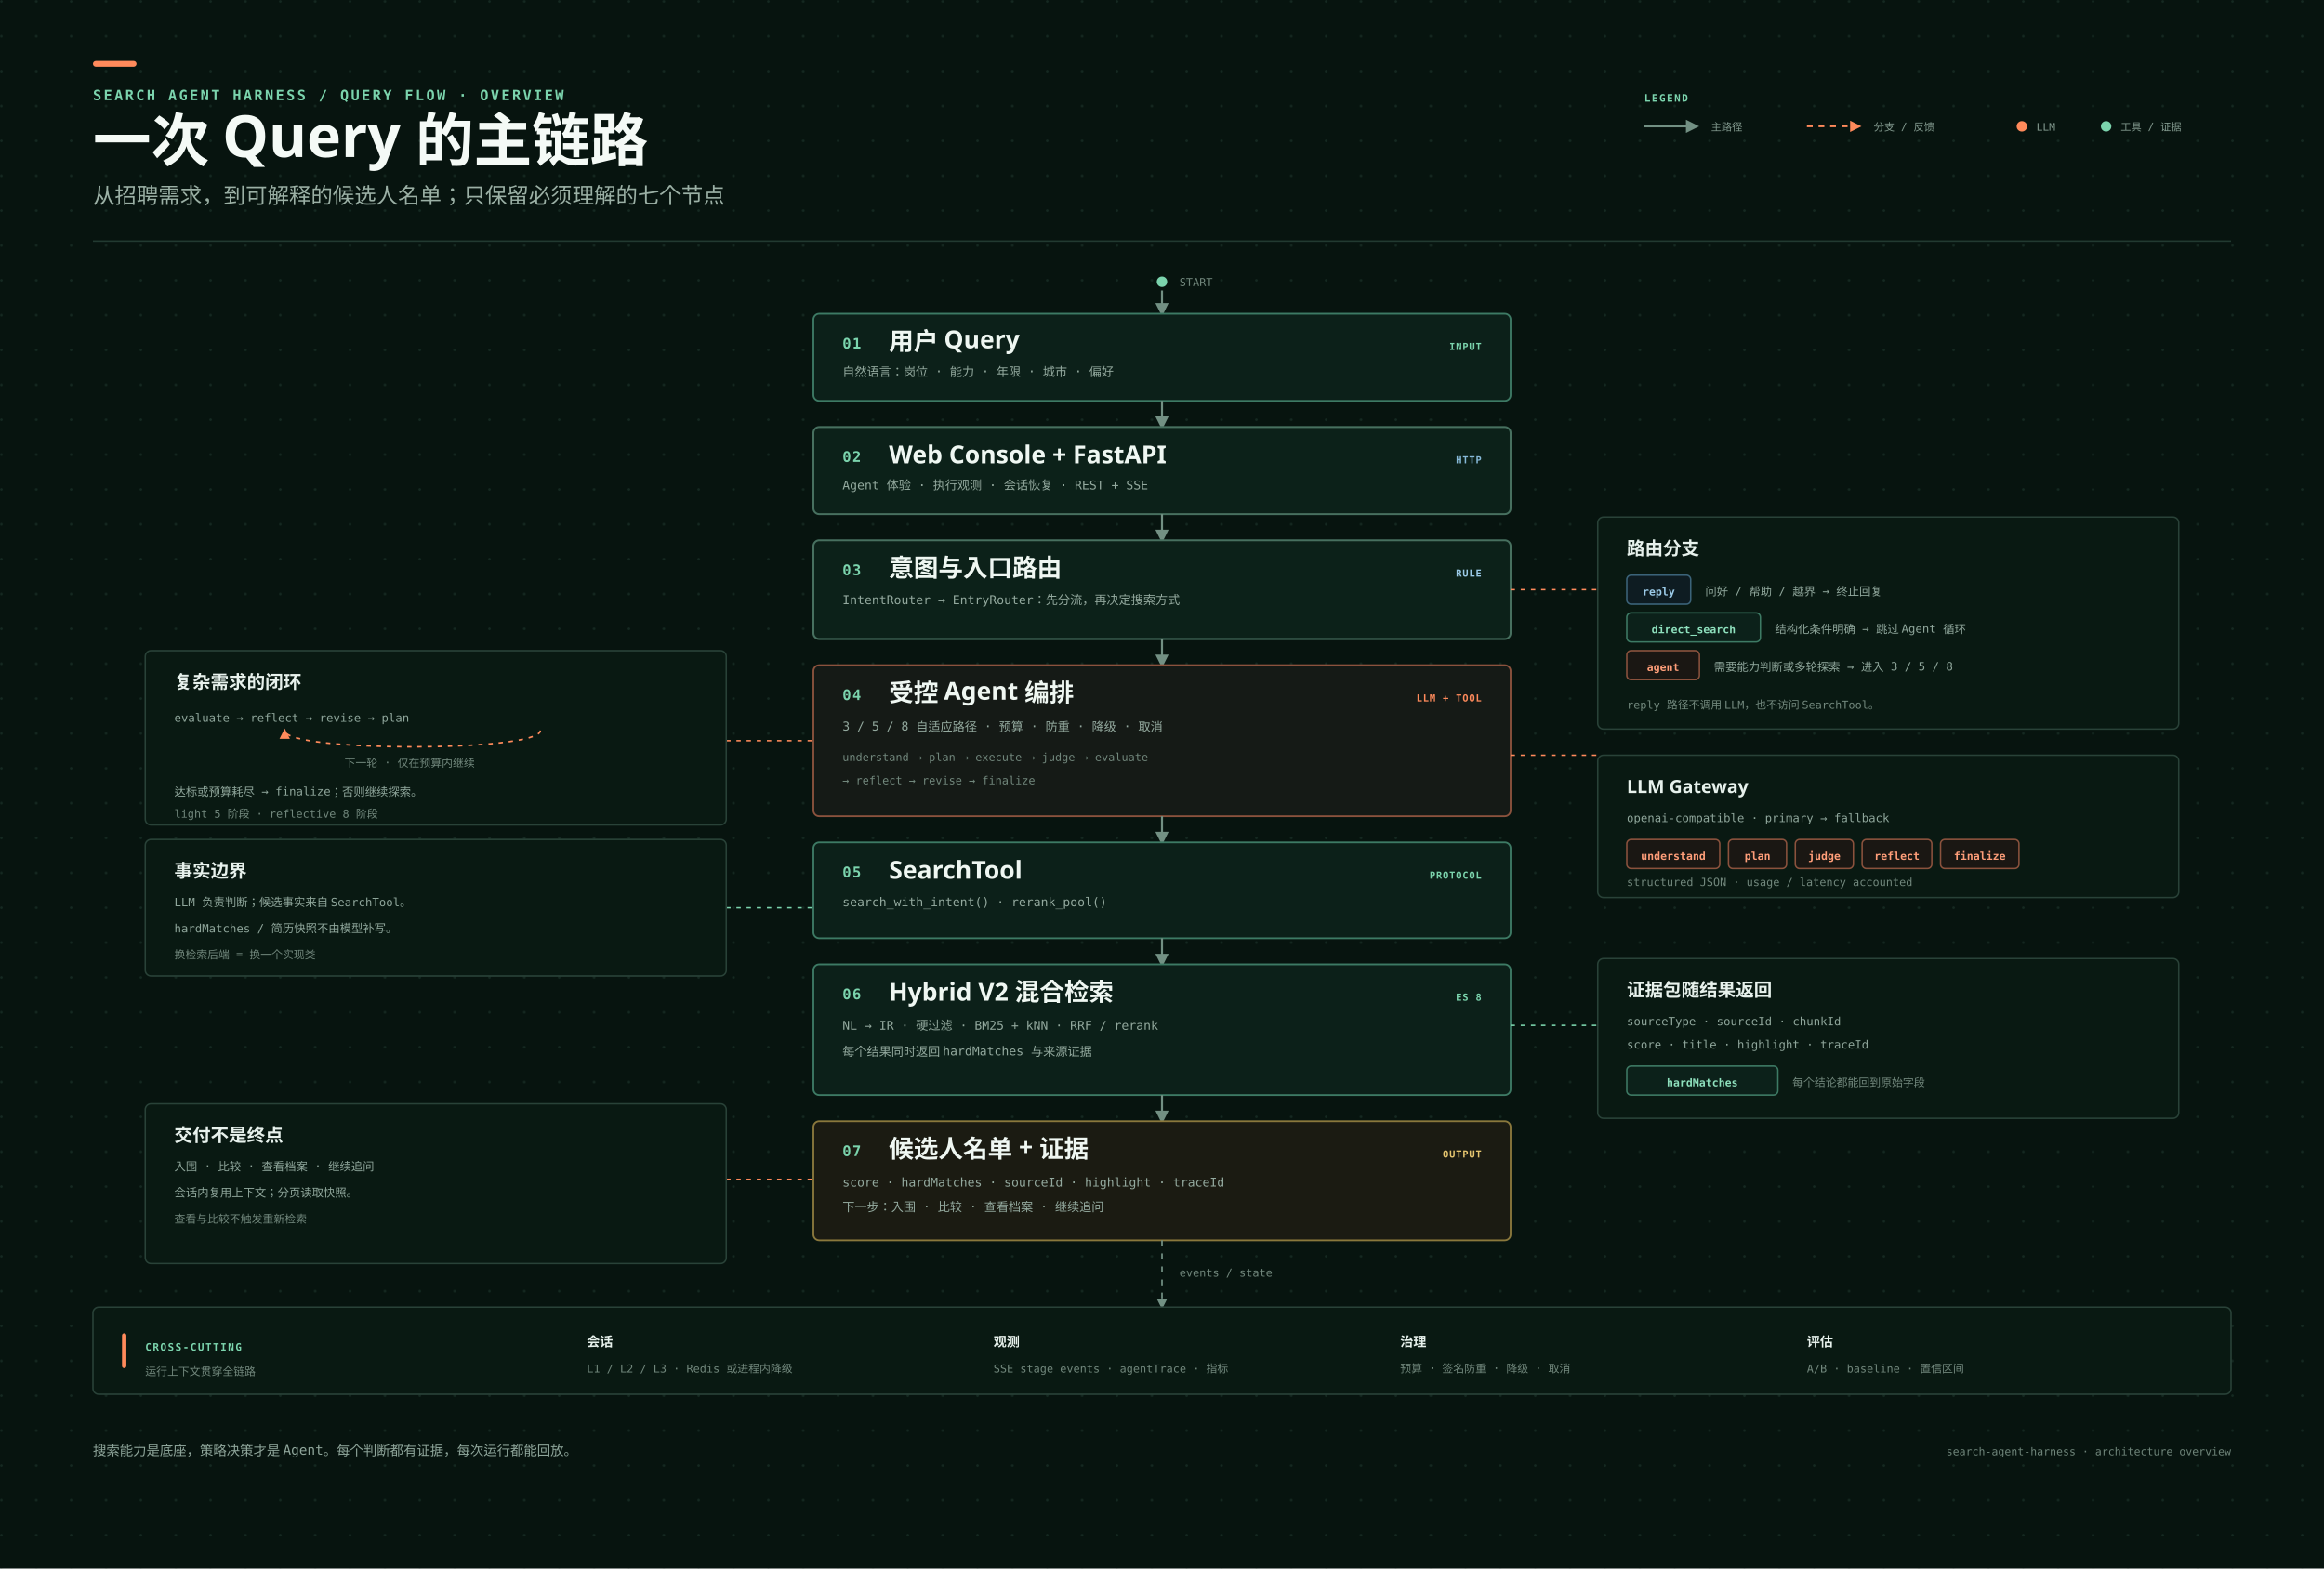
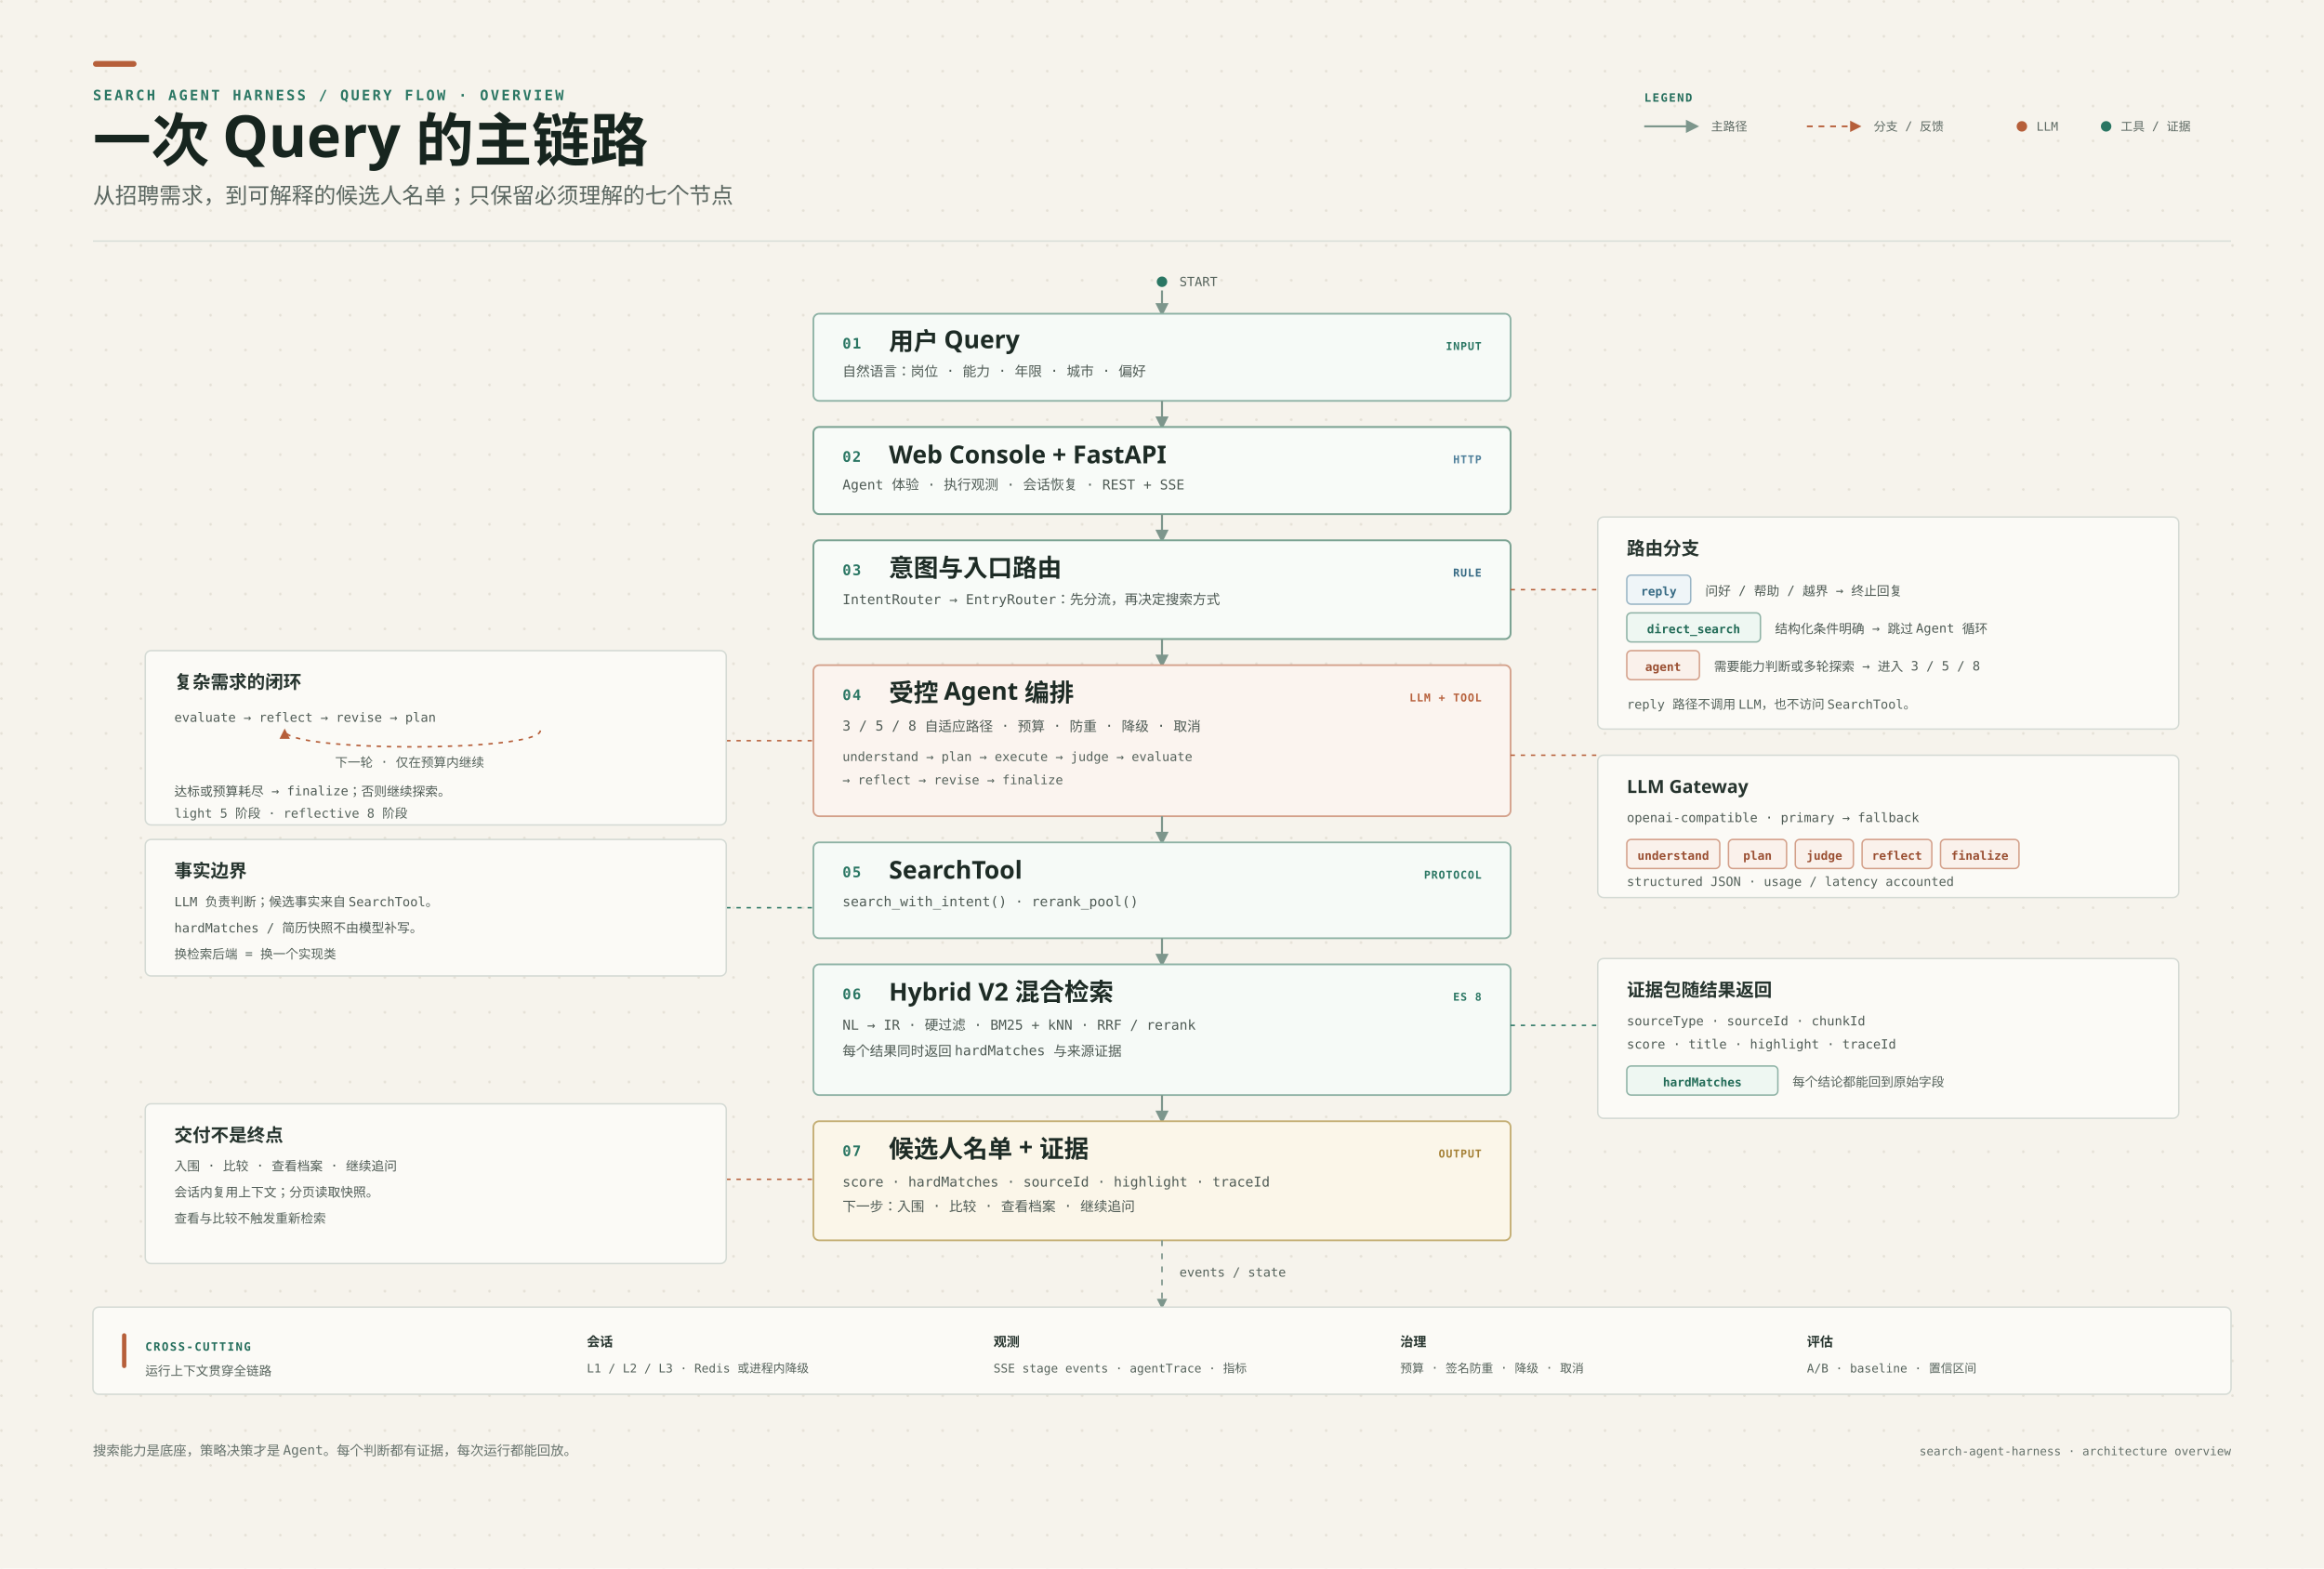
<svg xmlns="http://www.w3.org/2000/svg" width="1600" height="1080" viewBox="0 0 1600 1080" role="img" aria-labelledby="title desc" lang="zh-CN">
  <defs>
    <style type="text/css">
text { font-family: Aptos, 'Segoe UI', 'PingFang SC', 'Microsoft YaHei', sans-serif; }
- svg { fill: #e7f1ec; }
+ svg { fill: #26342e; }
.mono { font-family: 'Cascadia Mono', Consolas, monospace; }
- .kicker { font-family: 'Cascadia Mono', Consolas, monospace; font-size: 9.8px; font-weight: 650; fill: #7bd4ad; letter-spacing: 1.5px; }
- .h1 { font-size: 40px; font-weight: 650; fill: #f4faf6; }
- .sub { font-size: 15px; fill: #9bb0a5; }
- .legend { font-family: 'Cascadia Mono', Consolas, monospace; font-size: 7.2px; fill: #82998e; }
- .nNum { font-family: 'Cascadia Mono', Consolas, monospace; font-size: 10px; font-weight: 650; fill: #7bd4ad; letter-spacing: .8px; }
- .nTitle { font-size: 17px; font-weight: 650; fill: #eff7f2; }
- .nSub { font-family: 'Cascadia Mono', Consolas, monospace; font-size: 8.4px; fill: #93a99e; }
- .nMono { font-family: 'Cascadia Mono', Consolas, monospace; font-size: 7.6px; fill: #71877c; }
- .sideTitle { font-size: 12.5px; font-weight: 650; fill: #e7f1ec; }
- .sideBody { font-family: 'Cascadia Mono', Consolas, monospace; font-size: 7.9px; fill: #8fa69b; }
- .label { font-family: 'Cascadia Mono', Consolas, monospace; font-size: 7.1px; font-weight: 650; fill: #7bd4ad; letter-spacing: .9px; }
+ .kicker { font-family: 'Cascadia Mono', Consolas, monospace; font-size: 9.8px; font-weight: 650; fill: #2a7663; letter-spacing: 1.5px; }
+ .h1 { font-size: 40px; font-weight: 650; fill: #17251f; }
+ .sub { font-size: 15.2px; fill: #5b6761; }
+ .legend { font-family: 'Cascadia Mono', Consolas, monospace; font-size: 8.3px; font-weight: 500; fill: #5d6963; }
+ .nNum { font-family: 'Cascadia Mono', Consolas, monospace; font-size: 10px; font-weight: 650; fill: #2a7663; letter-spacing: .8px; }
+ .nTitle { font-size: 17px; font-weight: 650; fill: #1d2b25; }
+ .nSub { font-family: 'Cascadia Mono', Consolas, monospace; font-size: 9.4px; font-weight: 500; fill: #4f5b55; }
+ .nMono { font-family: 'Cascadia Mono', Consolas, monospace; font-size: 8.7px; font-weight: 500; fill: #55625b; }
+ .crossText { font-size: 8.2px; }
+ .sideTitle { font-size: 12.5px; font-weight: 650; fill: #26342e; }
+ .sideBody { font-family: 'Cascadia Mono', Consolas, monospace; font-size: 8.8px; font-weight: 500; fill: #4f5b55; }
+ .label { font-family: 'Cascadia Mono', Consolas, monospace; font-size: 7.9px; font-weight: 700; fill: #236d5b; letter-spacing: .9px; }
.center { text-anchor: middle; }
.end { text-anchor: end; }
- .node { fill: #0b1d16; stroke: #355148; stroke-width: 1.2; }
- .nodeMain { fill: #0c2119; stroke: #47705f; stroke-width: 1.3; }
- .nodeLLM { fill: #151a16; stroke: #8b523d; stroke-width: 1.2; }
- .nodeTool { fill: #0c2019; stroke: #3d7a64; stroke-width: 1.2; }
- .nodeFinal { fill: #1b1b12; stroke: #8a783c; stroke-width: 1.2; }
- .side { fill: #091912; stroke: #294238; stroke-width: 1; }
- .lineMain { stroke: #729083; stroke-width: 1.4; fill: none; }
- .hairline { stroke: #223a31; stroke-width: 1; }
- .chip rect { fill: #0d211a; stroke: #355148; stroke-width: 1; }
- .chip text { font-family: 'Cascadia Mono', Consolas, monospace; font-size: 7.4px; font-weight: 600; fill: #dce9e3; text-anchor: middle; }
- .chip.llm rect { fill: #1a1713; stroke: #8b523d; }
- .chip.llm text { fill: #ff9e79; }
- .chip.tool rect { fill: #0c211a; stroke: #3d7a64; }
- .chip.tool text { fill: #8ee0bd; }
- .chip.rule rect { fill: #0e1c22; stroke: #3b6379; }
- .chip.rule text { fill: #9bcae7; }
- .tag { font-family: 'Cascadia Mono', Consolas, monospace; font-size: 6.7px; font-weight: 650; letter-spacing: .5px; }
+ .node { fill: #fcfbf7; stroke: #c8d1ca; stroke-width: 1.2; }
+ .nodeMain { fill: #f8fbf8; stroke: #7ca393; stroke-width: 1.3; }
+ .nodeLLM { fill: #fbf4ef; stroke: #d3a08a; stroke-width: 1.2; }
+ .nodeTool { fill: #f6faf7; stroke: #8eb2a5; stroke-width: 1.2; }
+ .nodeFinal { fill: #fbf6e9; stroke: #c3ad72; stroke-width: 1.2; }
+ .side { fill: #fbfaf6; stroke: #d4dad4; stroke-width: 1; }
+ .lineMain { stroke: #7d968c; stroke-width: 1.4; fill: none; }
+ .hairline { stroke: #d9ded9; stroke-width: 1; }
+ .chip rect { fill: #f4f7f3; stroke: #c8d1ca; stroke-width: 1; }
+ .chip text { font-family: 'Cascadia Mono', Consolas, monospace; font-size: 8.2px; font-weight: 650; fill: #24332d; text-anchor: middle; }
+ .chip.llm rect { fill: #faf1eb; stroke: #d3a08a; }
+ .chip.llm text { fill: #9a4f32; }
+ .chip.tool rect { fill: #eef7f2; stroke: #8eb2a5; }
+ .chip.tool text { fill: #226b57; }
+ .chip.rule rect { fill: #eff5f8; stroke: #9ab5c5; }
+ .chip.rule text { fill: #356983; }
+ .tag { font-family: 'Cascadia Mono', Consolas, monospace; font-size: 7.5px; font-weight: 700; letter-spacing: .5px; }
</style>
    <pattern id="dotGrid" width="24" height="24" patternUnits="userSpaceOnUse">
-       <circle cx="1" cy="1" r=".9" fill="#203a30" opacity=".55" />
+       <circle cx="1" cy="1" r=".9" fill="#d7d1c4" opacity=".55" />
    </pattern>
    <marker id="arrow" viewBox="0 0 10 10" refX="8" refY="5" markerWidth="6.5" markerHeight="6.5" orient="auto-start-reverse">
-       <path d="M 0 0 L 10 5 L 0 10 z" fill="#729083" />
+       <path d="M 0 0 L 10 5 L 0 10 z" fill="#7d968c" />
    </marker>
    <marker id="arrowMint" viewBox="0 0 10 10" refX="8" refY="5" markerWidth="6.5" markerHeight="6.5" orient="auto-start-reverse">
-       <path d="M 0 0 L 10 5 L 0 10 z" fill="#7bd4ad" />
+       <path d="M 0 0 L 10 5 L 0 10 z" fill="#2a7663" />
    </marker>
    <marker id="arrowOrange" viewBox="0 0 10 10" refX="8" refY="5" markerWidth="6.5" markerHeight="6.5" orient="auto-start-reverse">
-       <path d="M 0 0 L 10 5 L 0 10 z" fill="#ff8a5b" />
+       <path d="M 0 0 L 10 5 L 0 10 z" fill="#b65f3a" />
    </marker>
  </defs>
-   <rect width="1600" height="1080" fill="#07140f" />
+   <rect width="1600" height="1080" fill="#f6f3ec" />
  <rect width="1600" height="1080" fill="url(#dotGrid)" />
-   <rect x="64" y="42" width="30" height="4" rx="2" fill="#ff8a5b" />
+   <rect x="64" y="42" width="30" height="4" rx="2" fill="#b65f3a" />
  <text x="64" y="69" class="kicker">SEARCH AGENT HARNESS / QUERY FLOW · OVERVIEW</text>
  <text x="64" y="111" class="h1">一次 Query 的主链路</text>
  <text x="64" y="140" class="sub">从招聘需求，到可解释的候选人名单；只保留必须理解的七个节点</text>
  <text x="1132" y="70" class="label">LEGEND</text>
  <line x1="1132" y1="87" x2="1168" y2="87" class="lineMain" marker-end="url(#arrow)" />
  <text x="1178" y="90" class="legend">主路径</text>
-   <line x1="1244" y1="87" x2="1280" y2="87" stroke="#ff8a5b" stroke-width="1.2" stroke-dasharray="4 4" marker-end="url(#arrowOrange)" />
+   <line x1="1244" y1="87" x2="1280" y2="87" stroke="#b65f3a" stroke-width="1.2" stroke-dasharray="4 4" marker-end="url(#arrowOrange)" />
  <text x="1290" y="90" class="legend">分支 / 反馈</text>
-   <circle cx="1392" cy="87" r="3.6" fill="#ff8a5b" />
+   <circle cx="1392" cy="87" r="3.6" fill="#b65f3a" />
  <text x="1402" y="90" class="legend">LLM</text>
-   <circle cx="1450" cy="87" r="3.6" fill="#7bd4ad" />
+   <circle cx="1450" cy="87" r="3.6" fill="#2a7663" />
  <text x="1460" y="90" class="legend">工具 / 证据</text>
  <line x1="64" y1="166" x2="1536" y2="166" class="hairline" />
-   <circle cx="800" cy="194" r="3.6" fill="#7bd4ad" />
+   <circle cx="800" cy="194" r="3.6" fill="#2a7663" />
  <text x="812" y="197" class="nMono">START</text>
  <path d="M 800 200 V 216" class="lineMain" marker-end="url(#arrow)" />
  <rect x="560" y="216" width="480" height="60" rx="4" class="nodeTool" />
  <text x="580" y="240" class="nNum">01</text>
  <text x="612" y="241" class="nTitle">用户 Query</text>
  <text x="580" y="259" class="nSub">自然语言：岗位 · 能力 · 年限 · 城市 · 偏好</text>
-   <text x="1020" y="241" class="tag end" fill="#7bd4ad">INPUT</text>
+   <text x="1020" y="241" class="tag end" fill="#2a7663">INPUT</text>
  <path d="M 800 276 V 294" class="lineMain" marker-end="url(#arrow)" />
  <rect x="560" y="294" width="480" height="60" rx="4" class="nodeMain" />
  <text x="580" y="318" class="nNum">02</text>
  <text x="612" y="319" class="nTitle">Web Console + FastAPI</text>
  <text x="580" y="337" class="nSub">Agent 体验 · 执行观测 · 会话恢复 · REST + SSE</text>
-   <text x="1020" y="319" class="tag end" fill="#86b9d8">HTTP</text>
+   <text x="1020" y="319" class="tag end" fill="#4e7f9a">HTTP</text>
  <path d="M 800 354 V 372" class="lineMain" marker-end="url(#arrow)" />
  <rect x="560" y="372" width="480" height="68" rx="4" class="nodeMain" />
  <text x="580" y="396" class="nNum">03</text>
  <text x="612" y="397" class="nTitle">意图与入口路由</text>
  <text x="580" y="416" class="nSub">IntentRouter → EntryRouter：先分流，再决定搜索方式</text>
-   <text x="1020" y="397" class="tag end" fill="#9bcae7">RULE</text>
+   <text x="1020" y="397" class="tag end" fill="#356983">RULE</text>
  <path d="M 800 440 V 458" class="lineMain" marker-end="url(#arrow)" />
  <rect x="560" y="458" width="480" height="104" rx="4" class="nodeLLM" />
  <text x="580" y="482" class="nNum">04</text>
  <text x="612" y="483" class="nTitle">受控 Agent 编排</text>
  <text x="580" y="503" class="nSub">3 / 5 / 8 自适应路径 · 预算 · 防重 · 降级 · 取消</text>
  <text x="580" y="524" class="nMono">understand → plan → execute → judge → evaluate</text>
  <text x="580" y="540" class="nMono">→ reflect → revise → finalize</text>
-   <text x="1020" y="483" class="tag end" fill="#ff8a5b">LLM + TOOL</text>
+   <text x="1020" y="483" class="tag end" fill="#b65f3a">LLM + TOOL</text>
  <path d="M 800 562 V 580" class="lineMain" marker-end="url(#arrow)" />
  <rect x="560" y="580" width="480" height="66" rx="4" class="nodeTool" />
  <text x="580" y="604" class="nNum">05</text>
  <text x="612" y="605" class="nTitle">SearchTool</text>
  <text x="580" y="624" class="nSub">search_with_intent()  ·  rerank_pool()</text>
-   <text x="1020" y="605" class="tag end" fill="#7bd4ad">PROTOCOL</text>
+   <text x="1020" y="605" class="tag end" fill="#2a7663">PROTOCOL</text>
  <path d="M 800 646 V 664" class="lineMain" marker-end="url(#arrow)" />
  <rect x="560" y="664" width="480" height="90" rx="4" class="nodeTool" />
  <text x="580" y="688" class="nNum">06</text>
  <text x="612" y="689" class="nTitle">Hybrid V2 混合检索</text>
  <text x="580" y="709" class="nSub">NL → IR · 硬过滤 · BM25 + kNN · RRF / rerank</text>
  <text x="580" y="727" class="nSub">每个结果同时返回 hardMatches 与来源证据</text>
-   <text x="1020" y="689" class="tag end" fill="#7bd4ad">ES 8</text>
+   <text x="1020" y="689" class="tag end" fill="#2a7663">ES 8</text>
  <path d="M 800 754 V 772" class="lineMain" marker-end="url(#arrow)" />
  <rect x="560" y="772" width="480" height="82" rx="4" class="nodeFinal" />
  <text x="580" y="796" class="nNum">07</text>
  <text x="612" y="797" class="nTitle">候选人名单 + 证据</text>
  <text x="580" y="817" class="nSub">score · hardMatches · sourceId · highlight · traceId</text>
  <text x="580" y="834" class="nSub">下一步：入围 · 比较 · 查看档案 · 继续追问</text>
-   <text x="1020" y="797" class="tag end" fill="#e6c66f">OUTPUT</text>
-   <path d="M 1040 406 H 1100" stroke="#ff8a5b" stroke-width="1" stroke-dasharray="3 4" fill="none" />
+   <text x="1020" y="797" class="tag end" fill="#a58136">OUTPUT</text>
+   <path d="M 1040 406 H 1100" stroke="#b65f3a" stroke-width="1" stroke-dasharray="3 4" fill="none" />
  <rect x="1100" y="356" width="400" height="146" rx="4" class="side" />
  <text x="1120" y="382" class="sideTitle">路由分支</text>
  <g class="chip rule" transform="translate(1120,396)">
    <rect width="44" height="20" rx="3" />
    <text x="22" y="14">reply</text>
  </g>
  <text x="1174" y="410" class="sideBody">问好 / 帮助 / 越界 → 终止回复</text>
  <g class="chip tool" transform="translate(1120,422)">
    <rect width="92" height="20" rx="3" />
    <text x="46" y="14">direct_search</text>
  </g>
  <text x="1222" y="436" class="sideBody">结构化条件明确 → 跳过 Agent 循环</text>
  <g class="chip llm" transform="translate(1120,448)">
    <rect width="50" height="20" rx="3" />
    <text x="25" y="14">agent</text>
  </g>
  <text x="1180" y="462" class="sideBody">需要能力判断或多轮探索 → 进入 3 / 5 / 8</text>
  <text x="1120" y="488" class="nMono">reply 路径不调用 LLM，也不访问 SearchTool。</text>
-   <path d="M 500 510 H 560" stroke="#ff8a5b" stroke-width="1" stroke-dasharray="3 4" fill="none" />
+   <path d="M 500 510 H 560" stroke="#b65f3a" stroke-width="1" stroke-dasharray="3 4" fill="none" />
  <rect x="100" y="448" width="400" height="120" rx="4" class="side" />
  <text x="120" y="474" class="sideTitle">复杂需求的闭环</text>
  <text x="120" y="497" class="sideBody">evaluate → reflect → revise → plan</text>
-   <path d="M 372 503 C 372 518, 196 518, 196 503" stroke="#ff8a5b" stroke-width="1.1" stroke-dasharray="3 4" fill="none" marker-end="url(#arrowOrange)" />
+   <path d="M 372 503 C 372 518, 196 518, 196 503" stroke="#b65f3a" stroke-width="1.1" stroke-dasharray="3 4" fill="none" marker-end="url(#arrowOrange)" />
  <text x="282" y="528" class="nMono center">下一轮 · 仅在预算内继续</text>
  <text x="120" y="548" class="sideBody">达标或预算耗尽 → finalize；否则继续探索。</text>
  <text x="120" y="563" class="nMono">light 5 阶段 · reflective 8 阶段</text>
-   <path d="M 1040 520 H 1100" stroke="#ff8a5b" stroke-width="1" stroke-dasharray="3 4" fill="none" />
+   <path d="M 1040 520 H 1100" stroke="#b65f3a" stroke-width="1" stroke-dasharray="3 4" fill="none" />
  <rect x="1100" y="520" width="400" height="98" rx="4" class="side" />
  <text x="1120" y="546" class="sideTitle">LLM Gateway</text>
  <text x="1120" y="566" class="sideBody">openai-compatible · primary → fallback</text>
  <g class="chip llm" transform="translate(1120,578)">
    <rect width="64" height="20" rx="3" />
    <text x="32" y="14">understand</text>
  </g>
  <g class="chip llm" transform="translate(1190,578)">
    <rect width="40" height="20" rx="3" />
    <text x="20" y="14">plan</text>
  </g>
  <g class="chip llm" transform="translate(1236,578)">
    <rect width="40" height="20" rx="3" />
    <text x="20" y="14">judge</text>
  </g>
  <g class="chip llm" transform="translate(1282,578)">
    <rect width="48" height="20" rx="3" />
    <text x="24" y="14">reflect</text>
  </g>
  <g class="chip llm" transform="translate(1336,578)">
    <rect width="54" height="20" rx="3" />
    <text x="27" y="14">finalize</text>
  </g>
  <text x="1120" y="610" class="nMono">structured JSON · usage / latency accounted</text>
-   <path d="M 500 625 H 560" stroke="#7bd4ad" stroke-width="1" stroke-dasharray="3 4" fill="none" />
+   <path d="M 500 625 H 560" stroke="#2a7663" stroke-width="1" stroke-dasharray="3 4" fill="none" />
  <rect x="100" y="578" width="400" height="94" rx="4" class="side" />
  <text x="120" y="604" class="sideTitle">事实边界</text>
  <text x="120" y="624" class="sideBody">LLM 负责判断；候选事实来自 SearchTool。</text>
  <text x="120" y="642" class="sideBody">hardMatches / 简历快照不由模型补写。</text>
  <text x="120" y="660" class="nMono">换检索后端 = 换一个实现类</text>
-   <path d="M 1040 706 H 1100" stroke="#7bd4ad" stroke-width="1" stroke-dasharray="3 4" fill="none" />
+   <path d="M 1040 706 H 1100" stroke="#2a7663" stroke-width="1" stroke-dasharray="3 4" fill="none" />
  <rect x="1100" y="660" width="400" height="110" rx="4" class="side" />
  <text x="1120" y="686" class="sideTitle">证据包随结果返回</text>
  <text x="1120" y="706" class="sideBody">sourceType · sourceId · chunkId</text>
  <text x="1120" y="722" class="sideBody">score · title · highlight · traceId</text>
  <g class="chip tool" transform="translate(1120,734)">
    <rect width="104" height="20" rx="3" />
    <text x="52" y="14">hardMatches</text>
  </g>
  <text x="1234" y="748" class="nMono">每个结论都能回到原始字段</text>
-   <path d="M 500 812 H 560" stroke="#ff8a5b" stroke-width="1" stroke-dasharray="3 4" fill="none" />
+   <path d="M 500 812 H 560" stroke="#b65f3a" stroke-width="1" stroke-dasharray="3 4" fill="none" />
  <rect x="100" y="760" width="400" height="110" rx="4" class="side" />
  <text x="120" y="786" class="sideTitle">交付不是终点</text>
  <text x="120" y="806" class="sideBody">入围 · 比较 · 查看档案 · 继续追问</text>
  <text x="120" y="824" class="sideBody">会话内复用上下文；分页读取快照。</text>
  <text x="120" y="842" class="nMono">查看与比较不触发重新检索</text>
-   <path d="M 800 854 V 900" stroke="#729083" stroke-width="1.1" stroke-dasharray="4 5" fill="none" marker-end="url(#arrow)" />
+   <path d="M 800 854 V 900" stroke="#7d968c" stroke-width="1.1" stroke-dasharray="4 5" fill="none" marker-end="url(#arrow)" />
  <text x="812" y="879" class="nMono">events / state</text>
  <rect x="64" y="900" width="1472" height="60" rx="4" class="side" />
-   <rect x="84" y="918" width="3" height="24" rx="1.5" fill="#ff8a5b" />
+   <rect x="84" y="918" width="3" height="24" rx="1.5" fill="#b65f3a" />
  <text x="100" y="930" class="label">CROSS-CUTTING</text>
  <text x="100" y="947" class="nMono">运行上下文贯穿全链路</text>
-   <text x="404" y="927" class="mono" font-size="9" font-weight="650" fill="#e7f1ec">会话</text>
-   <text x="404" y="945" class="nMono">L1 / L2 / L3 · Redis 或进程内降级</text>
-   <text x="684" y="927" class="mono" font-size="9" font-weight="650" fill="#e7f1ec">观测</text>
-   <text x="684" y="945" class="nMono">SSE stage events · agentTrace · 指标</text>
-   <text x="964" y="927" class="mono" font-size="9" font-weight="650" fill="#e7f1ec">治理</text>
-   <text x="964" y="945" class="nMono">预算 · 签名防重 · 降级 · 取消</text>
-   <text x="1244" y="927" class="mono" font-size="9" font-weight="650" fill="#e7f1ec">评估</text>
-   <text x="1244" y="945" class="nMono">A/B · baseline · 置信区间</text>
-   <text x="64" y="1002" class="mono" font-size="9.2" fill="#8fa69b">搜索能力是底座，策略决策才是 Agent。每个判断都有证据，每次运行都能回放。</text>
-   <text x="1536" y="1002" class="mono end" font-size="7.4" fill="#6f857a">search-agent-harness · architecture overview</text>
+   <text x="404" y="927" class="mono" font-size="9" font-weight="650" fill="#26342e">会话</text>
+   <text x="404" y="945" class="nMono crossText">L1 / L2 / L3 · Redis 或进程内降级</text>
+   <text x="684" y="927" class="mono" font-size="9" font-weight="650" fill="#26342e">观测</text>
+   <text x="684" y="945" class="nMono crossText">SSE stage events · agentTrace · 指标</text>
+   <text x="964" y="927" class="mono" font-size="9" font-weight="650" fill="#26342e">治理</text>
+   <text x="964" y="945" class="nMono crossText">预算 · 签名防重 · 降级 · 取消</text>
+   <text x="1244" y="927" class="mono" font-size="9" font-weight="650" fill="#26342e">评估</text>
+   <text x="1244" y="945" class="nMono crossText">A/B · baseline · 置信区间</text>
+   <text x="64" y="1002" class="mono" font-size="9.2" fill="#65716b">搜索能力是底座，策略决策才是 Agent。每个判断都有证据，每次运行都能回放。</text>
+   <text x="1536" y="1002" class="mono end" font-size="8.1" font-weight="500" fill="#65716b">search-agent-harness · architecture overview</text>
</svg>
